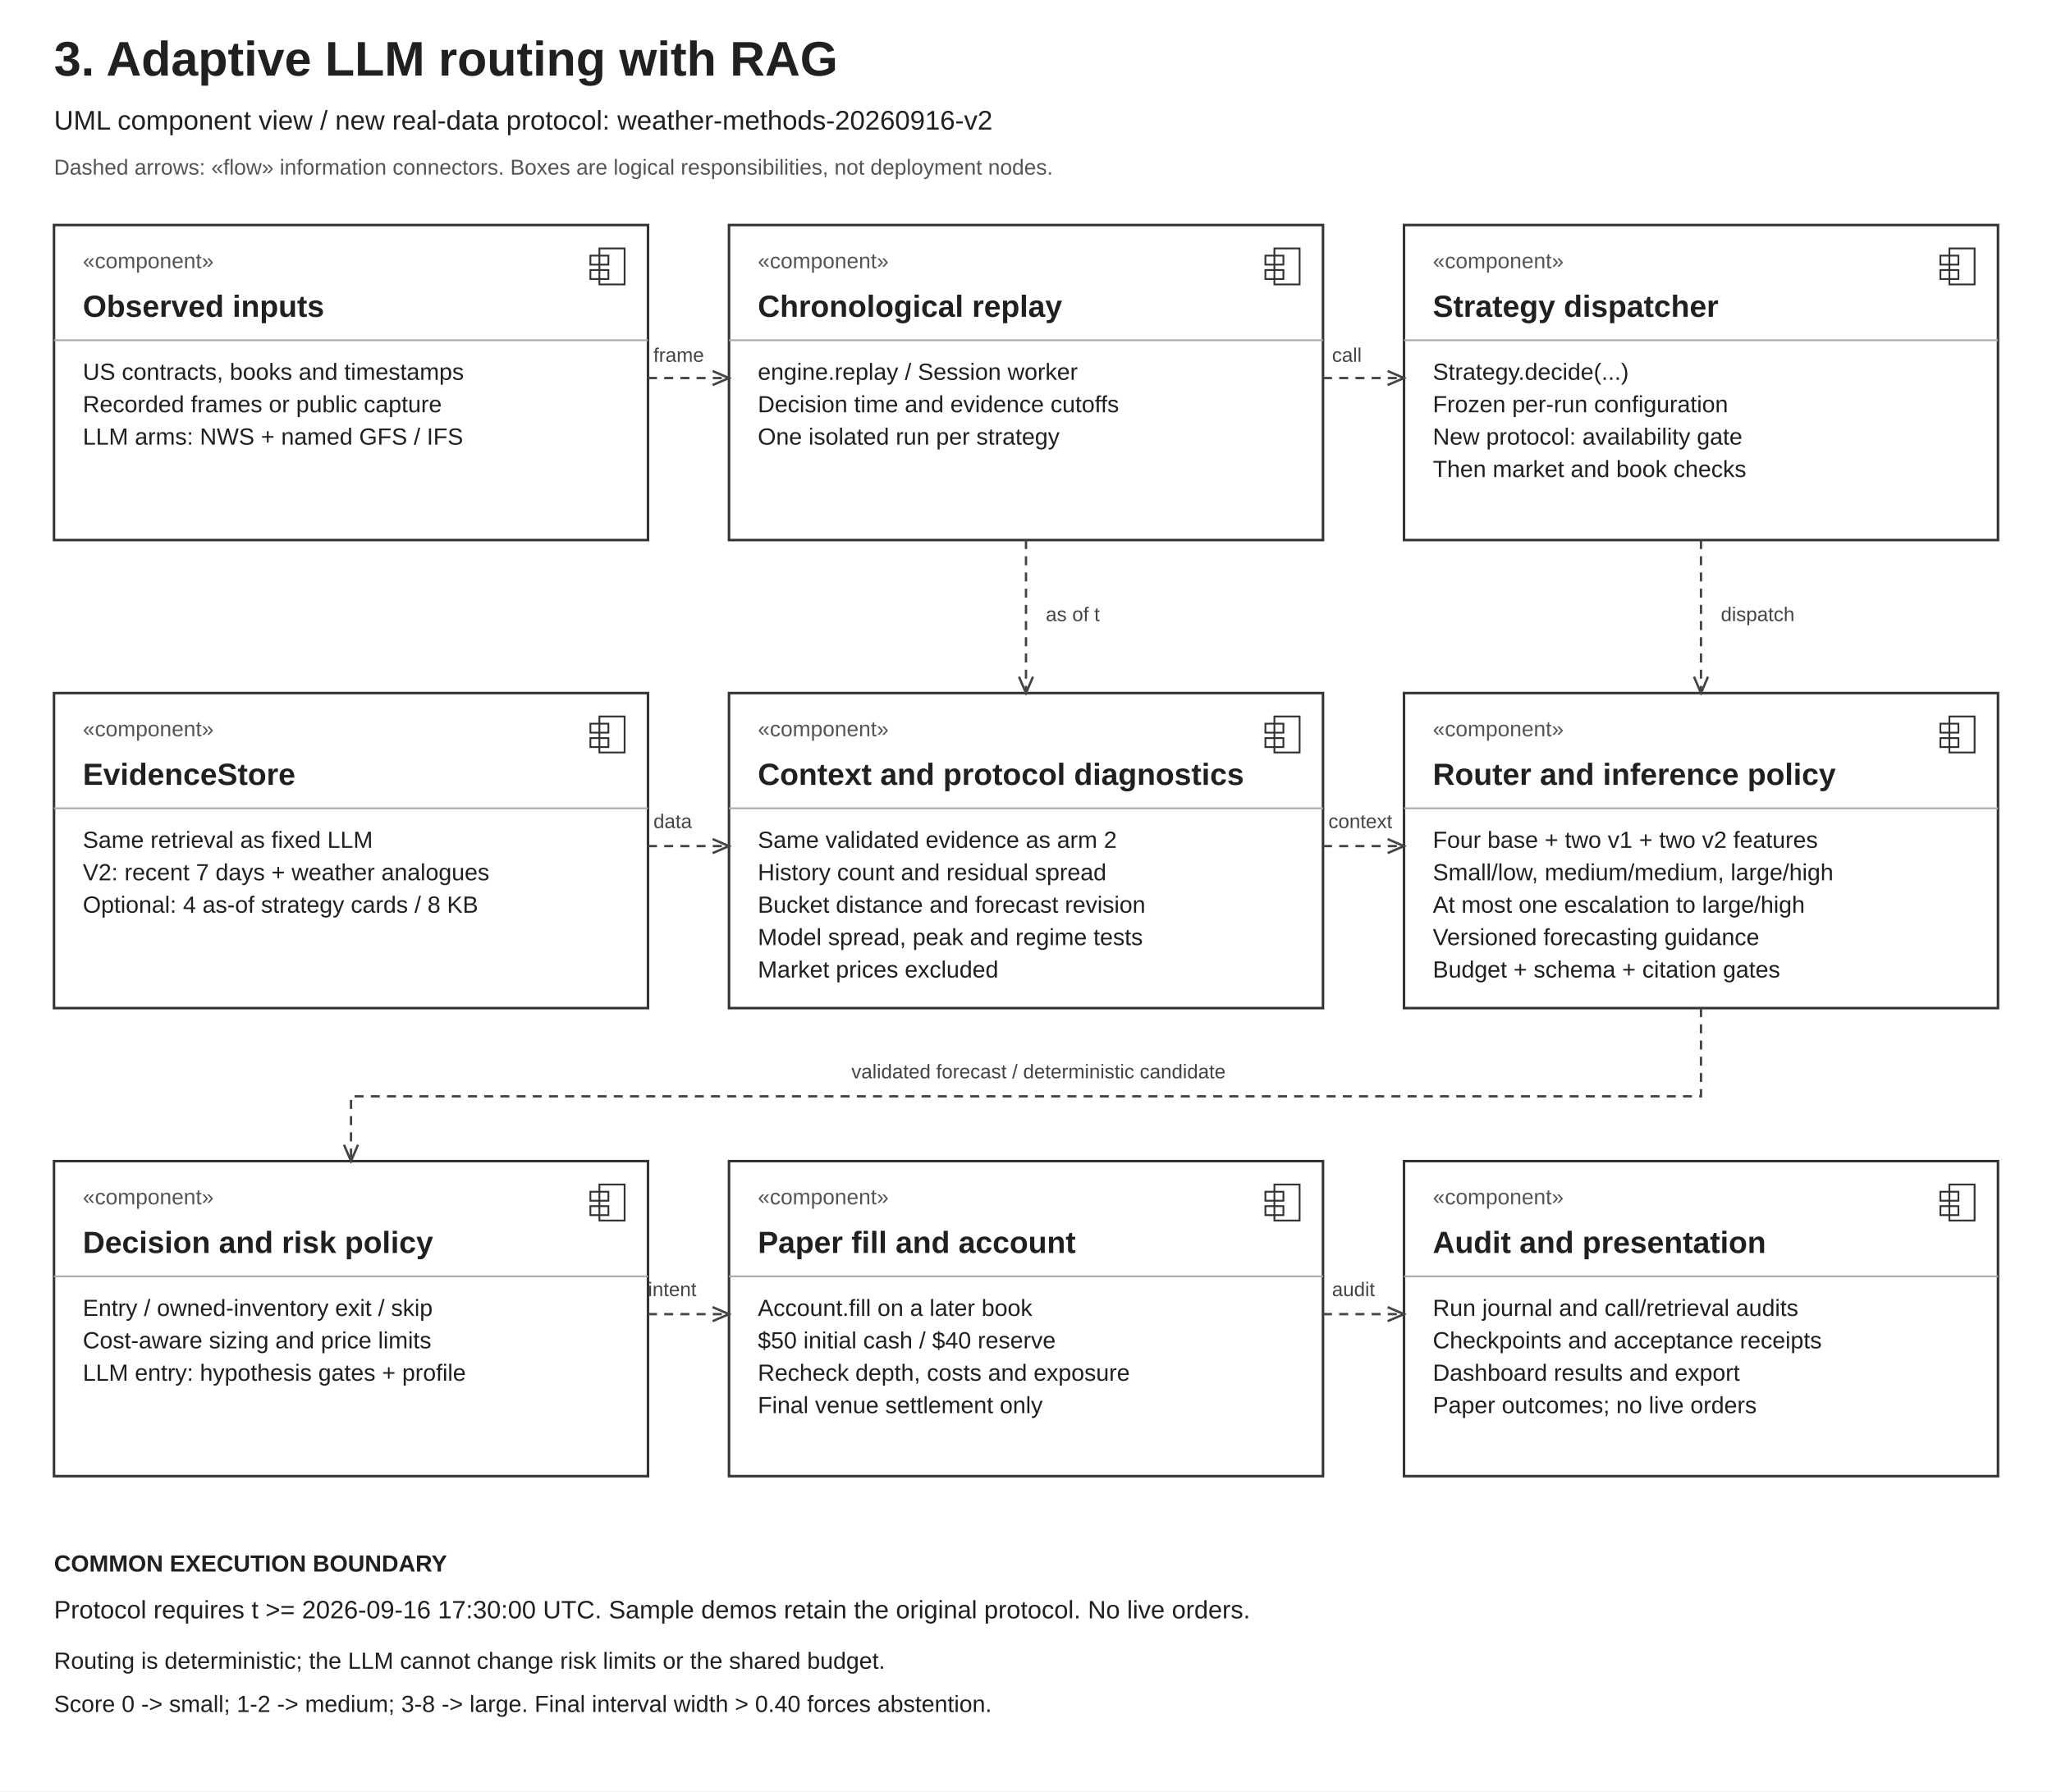
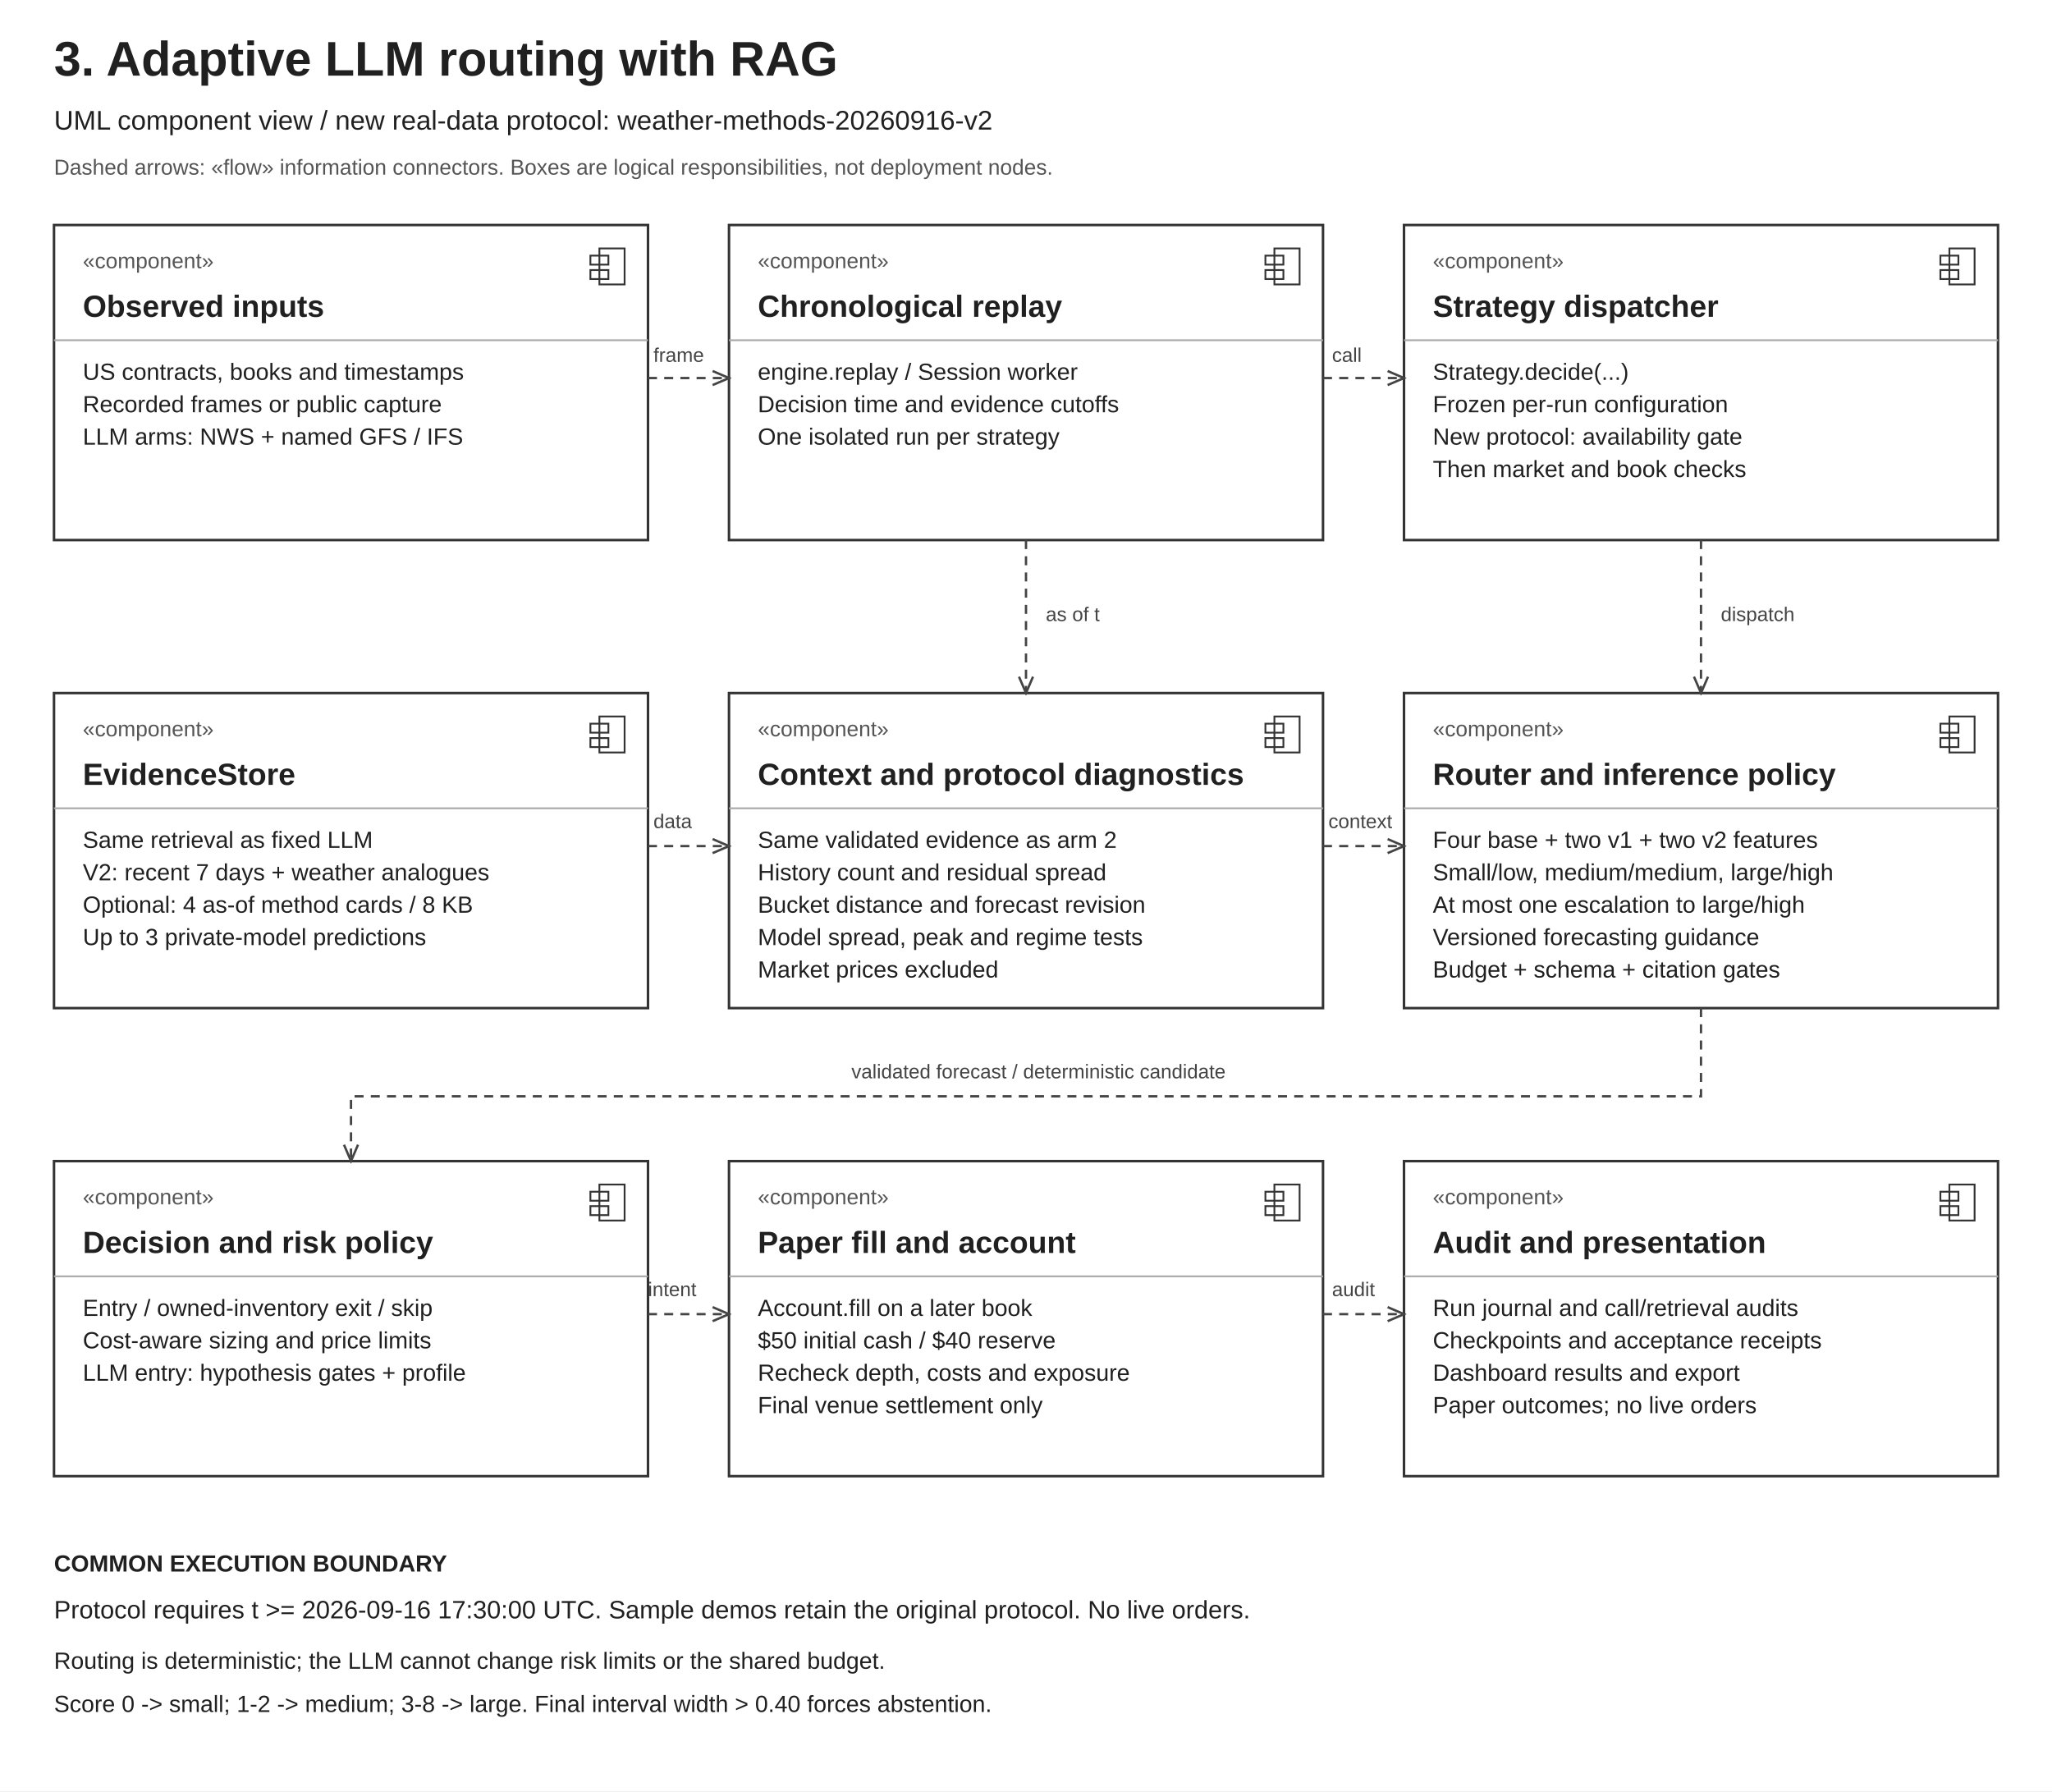
<svg xmlns="http://www.w3.org/2000/svg" width="1140" height="995" viewBox="0 0 1140 995" role="img" aria-labelledby="title desc">
  <defs>
    <marker id="arrow" markerWidth="9" markerHeight="9" refX="8" refY="4" orient="auto">
      <path d="M1 1L8 4L1 7" fill="none" stroke="#444" />
    </marker>
  </defs>
  <rect width="1140" height="995" fill="#fff" />
  <g font-family="Arial, Helvetica, sans-serif">
    <text x="30" y="42" font-size="27" font-weight="bold" fill="#202020">3. Adaptive LLM routing with RAG</text>
    <text x="30" y="72" font-size="15" font-weight="normal" fill="#202020">UML component view / new real-data protocol: weather-methods-20260916-v2</text>
    <text x="30" y="97" font-size="12" font-weight="normal" fill="#555">Dashed arrows: «flow» information connectors. Boxes are logical responsibilities, not deployment nodes.</text>
    <g>
      <rect x="30" y="125" width="330" height="175" fill="white" stroke="#333" stroke-width="1.4" />
      <text x="46" y="149" font-size="12" font-weight="normal" fill="#555">«component»</text>
      <text x="46" y="176" font-size="17" font-weight="bold" fill="#202020">Observed inputs</text>
      <path d="M333 138h14v20h-14z M328 142h10v5h-10z M328 150h10v5h-10z" fill="white" stroke="#333" />
      <path d="M30 189h330" stroke="#aaa" />
      <text x="46" y="211" font-size="13" font-weight="normal" fill="#202020">US contracts, books and timestamps</text>
      <text x="46" y="229" font-size="13" font-weight="normal" fill="#202020">Recorded frames or public capture</text>
      <text x="46" y="247" font-size="13" font-weight="normal" fill="#202020">LLM arms: NWS + named GFS / IFS</text>
    </g>
    <g>
      <rect x="405" y="125" width="330" height="175" fill="white" stroke="#333" stroke-width="1.4" />
      <text x="421" y="149" font-size="12" font-weight="normal" fill="#555">«component»</text>
      <text x="421" y="176" font-size="17" font-weight="bold" fill="#202020">Chronological replay</text>
      <path d="M708 138h14v20h-14z M703 142h10v5h-10z M703 150h10v5h-10z" fill="white" stroke="#333" />
      <path d="M405 189h330" stroke="#aaa" />
      <text x="421" y="211" font-size="13" font-weight="normal" fill="#202020">engine.replay / Session worker</text>
      <text x="421" y="229" font-size="13" font-weight="normal" fill="#202020">Decision time and evidence cutoffs</text>
      <text x="421" y="247" font-size="13" font-weight="normal" fill="#202020">One isolated run per strategy</text>
    </g>
    <g>
      <rect x="780" y="125" width="330" height="175" fill="white" stroke="#333" stroke-width="1.4" />
      <text x="796" y="149" font-size="12" font-weight="normal" fill="#555">«component»</text>
      <text x="796" y="176" font-size="17" font-weight="bold" fill="#202020">Strategy dispatcher</text>
      <path d="M1083 138h14v20h-14z M1078 142h10v5h-10z M1078 150h10v5h-10z" fill="white" stroke="#333" />
      <path d="M780 189h330" stroke="#aaa" />
      <text x="796" y="211" font-size="13" font-weight="normal" fill="#202020">Strategy.decide(...)</text>
      <text x="796" y="229" font-size="13" font-weight="normal" fill="#202020">Frozen per-run configuration</text>
      <text x="796" y="247" font-size="13" font-weight="normal" fill="#202020">New protocol: availability gate</text>
      <text x="796" y="265" font-size="13" font-weight="normal" fill="#202020">Then market and book checks</text>
    </g>
    <g>
      <rect x="30" y="385" width="330" height="175" fill="white" stroke="#333" stroke-width="1.4" />
      <text x="46" y="409" font-size="12" font-weight="normal" fill="#555">«component»</text>
      <text x="46" y="436" font-size="17" font-weight="bold" fill="#202020">EvidenceStore</text>
      <path d="M333 398h14v20h-14z M328 402h10v5h-10z M328 410h10v5h-10z" fill="white" stroke="#333" />
      <path d="M30 449h330" stroke="#aaa" />
      <text x="46" y="471" font-size="13" font-weight="normal" fill="#202020">Same retrieval as fixed LLM</text>
      <text x="46" y="489" font-size="13" font-weight="normal" fill="#202020">V2: recent 7 days + weather analogues</text>
-       <text x="46" y="507" font-size="13" font-weight="normal" fill="#202020">Optional: 4 as-of strategy cards / 8 KB</text>
+       <text x="46" y="507" font-size="13" font-weight="normal" fill="#202020">Optional: 4 as-of method cards / 8 KB</text>
+       <text x="46" y="525" font-size="13" font-weight="normal" fill="#202020">Up to 3 private-model predictions</text>
    </g>
    <g>
      <rect x="405" y="385" width="330" height="175" fill="white" stroke="#333" stroke-width="1.4" />
      <text x="421" y="409" font-size="12" font-weight="normal" fill="#555">«component»</text>
      <text x="421" y="436" font-size="17" font-weight="bold" fill="#202020">Context and protocol diagnostics</text>
      <path d="M708 398h14v20h-14z M703 402h10v5h-10z M703 410h10v5h-10z" fill="white" stroke="#333" />
      <path d="M405 449h330" stroke="#aaa" />
      <text x="421" y="471" font-size="13" font-weight="normal" fill="#202020">Same validated evidence as arm 2</text>
      <text x="421" y="489" font-size="13" font-weight="normal" fill="#202020">History count and residual spread</text>
      <text x="421" y="507" font-size="13" font-weight="normal" fill="#202020">Bucket distance and forecast revision</text>
      <text x="421" y="525" font-size="13" font-weight="normal" fill="#202020">Model spread, peak and regime tests</text>
      <text x="421" y="543" font-size="13" font-weight="normal" fill="#202020">Market prices excluded</text>
    </g>
    <g>
      <rect x="780" y="385" width="330" height="175" fill="white" stroke="#333" stroke-width="1.4" />
      <text x="796" y="409" font-size="12" font-weight="normal" fill="#555">«component»</text>
      <text x="796" y="436" font-size="17" font-weight="bold" fill="#202020">Router and inference policy</text>
      <path d="M1083 398h14v20h-14z M1078 402h10v5h-10z M1078 410h10v5h-10z" fill="white" stroke="#333" />
      <path d="M780 449h330" stroke="#aaa" />
      <text x="796" y="471" font-size="13" font-weight="normal" fill="#202020">Four base + two v1 + two v2 features</text>
      <text x="796" y="489" font-size="13" font-weight="normal" fill="#202020">Small/low, medium/medium, large/high</text>
      <text x="796" y="507" font-size="13" font-weight="normal" fill="#202020">At most one escalation to large/high</text>
      <text x="796" y="525" font-size="13" font-weight="normal" fill="#202020">Versioned forecasting guidance</text>
      <text x="796" y="543" font-size="13" font-weight="normal" fill="#202020">Budget + schema + citation gates</text>
    </g>
    <g>
      <rect x="30" y="645" width="330" height="175" fill="white" stroke="#333" stroke-width="1.4" />
      <text x="46" y="669" font-size="12" font-weight="normal" fill="#555">«component»</text>
      <text x="46" y="696" font-size="17" font-weight="bold" fill="#202020">Decision and risk policy</text>
      <path d="M333 658h14v20h-14z M328 662h10v5h-10z M328 670h10v5h-10z" fill="white" stroke="#333" />
      <path d="M30 709h330" stroke="#aaa" />
      <text x="46" y="731" font-size="13" font-weight="normal" fill="#202020">Entry / owned-inventory exit / skip</text>
      <text x="46" y="749" font-size="13" font-weight="normal" fill="#202020">Cost-aware sizing and price limits</text>
      <text x="46" y="767" font-size="13" font-weight="normal" fill="#202020">LLM entry: hypothesis gates + profile</text>
    </g>
    <g>
      <rect x="405" y="645" width="330" height="175" fill="white" stroke="#333" stroke-width="1.4" />
      <text x="421" y="669" font-size="12" font-weight="normal" fill="#555">«component»</text>
      <text x="421" y="696" font-size="17" font-weight="bold" fill="#202020">Paper fill and account</text>
      <path d="M708 658h14v20h-14z M703 662h10v5h-10z M703 670h10v5h-10z" fill="white" stroke="#333" />
      <path d="M405 709h330" stroke="#aaa" />
      <text x="421" y="731" font-size="13" font-weight="normal" fill="#202020">Account.fill on a later book</text>
      <text x="421" y="749" font-size="13" font-weight="normal" fill="#202020">$50 initial cash / $40 reserve</text>
      <text x="421" y="767" font-size="13" font-weight="normal" fill="#202020">Recheck depth, costs and exposure</text>
      <text x="421" y="785" font-size="13" font-weight="normal" fill="#202020">Final venue settlement only</text>
    </g>
    <g>
      <rect x="780" y="645" width="330" height="175" fill="white" stroke="#333" stroke-width="1.4" />
      <text x="796" y="669" font-size="12" font-weight="normal" fill="#555">«component»</text>
      <text x="796" y="696" font-size="17" font-weight="bold" fill="#202020">Audit and presentation</text>
      <path d="M1083 658h14v20h-14z M1078 662h10v5h-10z M1078 670h10v5h-10z" fill="white" stroke="#333" />
      <path d="M780 709h330" stroke="#aaa" />
      <text x="796" y="731" font-size="13" font-weight="normal" fill="#202020">Run journal and call/retrieval audits</text>
      <text x="796" y="749" font-size="13" font-weight="normal" fill="#202020">Checkpoints and acceptance receipts</text>
      <text x="796" y="767" font-size="13" font-weight="normal" fill="#202020">Dashboard results and export</text>
      <text x="796" y="785" font-size="13" font-weight="normal" fill="#202020">Paper outcomes; no live orders</text>
    </g>
    <path d="M360 210H405" fill="none" stroke="#444" stroke-width="1.3" stroke-dasharray="5 4" marker-end="url(#arrow)" />
    <text x="363" y="201" font-size="11" font-weight="normal" fill="#444">frame</text>
    <path d="M735 210H780" fill="none" stroke="#444" stroke-width="1.3" stroke-dasharray="5 4" marker-end="url(#arrow)" />
    <text x="740" y="201" font-size="11" font-weight="normal" fill="#444">call</text>
    <path d="M945 300V385" fill="none" stroke="#444" stroke-width="1.3" stroke-dasharray="5 4" marker-end="url(#arrow)" />
    <text x="956" y="345" font-size="11" font-weight="normal" fill="#444">dispatch</text>
    <path d="M570 300V385" fill="none" stroke="#444" stroke-width="1.3" stroke-dasharray="5 4" marker-end="url(#arrow)" />
    <text x="581" y="345" font-size="11" font-weight="normal" fill="#444">as of t</text>
    <path d="M360 470H405" fill="none" stroke="#444" stroke-width="1.3" stroke-dasharray="5 4" marker-end="url(#arrow)" />
    <text x="363" y="460" font-size="11" font-weight="normal" fill="#444">data</text>
    <path d="M735 470H780" fill="none" stroke="#444" stroke-width="1.3" stroke-dasharray="5 4" marker-end="url(#arrow)" />
    <text x="738" y="460" font-size="11" font-weight="normal" fill="#444">context</text>
    <path d="M945 560V609H195V645" fill="none" stroke="#444" stroke-width="1.3" stroke-dasharray="5 4" marker-end="url(#arrow)" />
    <text x="473" y="599" font-size="11" font-weight="normal" fill="#444">validated forecast / deterministic candidate</text>
    <path d="M360 730H405" fill="none" stroke="#444" stroke-width="1.3" stroke-dasharray="5 4" marker-end="url(#arrow)" />
    <text x="360" y="720" font-size="11" font-weight="normal" fill="#444">intent</text>
    <path d="M735 730H780" fill="none" stroke="#444" stroke-width="1.3" stroke-dasharray="5 4" marker-end="url(#arrow)" />
    <text x="740" y="720" font-size="11" font-weight="normal" fill="#444">audit</text>
    <text x="30" y="873" font-size="13" font-weight="bold" fill="#202020">COMMON EXECUTION BOUNDARY</text>
    <text x="30" y="899" font-size="14" font-weight="normal" fill="#202020">Protocol requires t &gt;= 2026-09-16 17:30:00 UTC. Sample demos retain the original protocol. No live orders.</text>
    <text x="30" y="927" font-size="13" font-weight="normal" fill="#202020">Routing is deterministic; the LLM cannot change risk limits or the shared budget.</text>
    <text x="30" y="951" font-size="13" font-weight="normal" fill="#202020">Score 0 -&gt; small; 1-2 -&gt; medium; 3-8 -&gt; large. Final interval width &gt; 0.40 forces abstention.</text>
  </g>
</svg>
